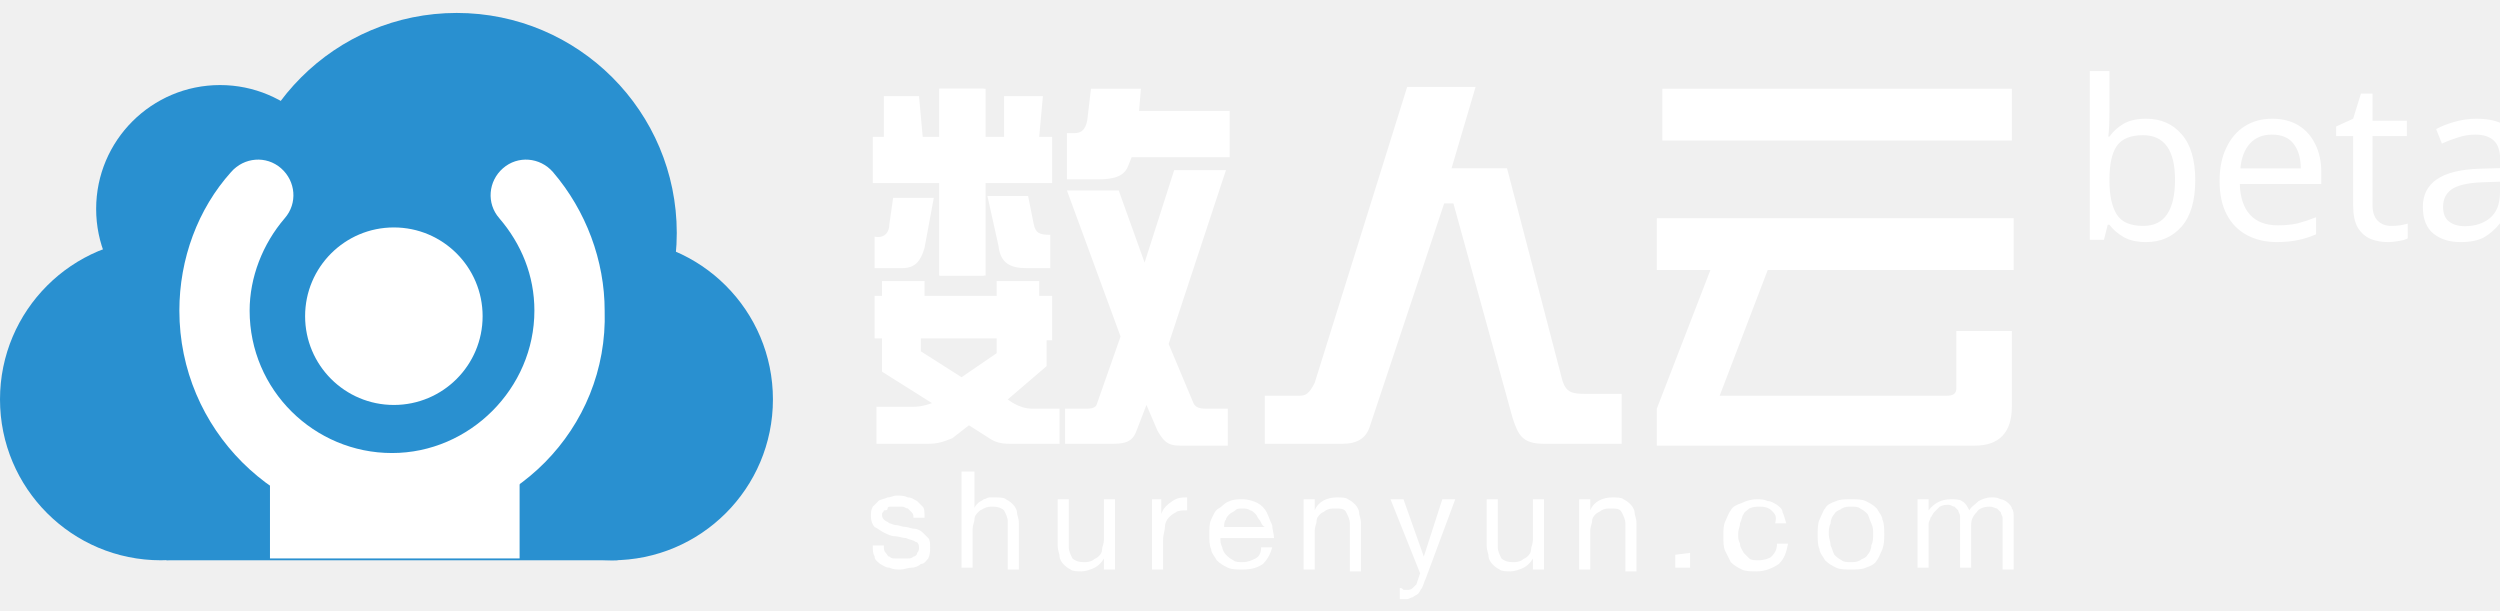
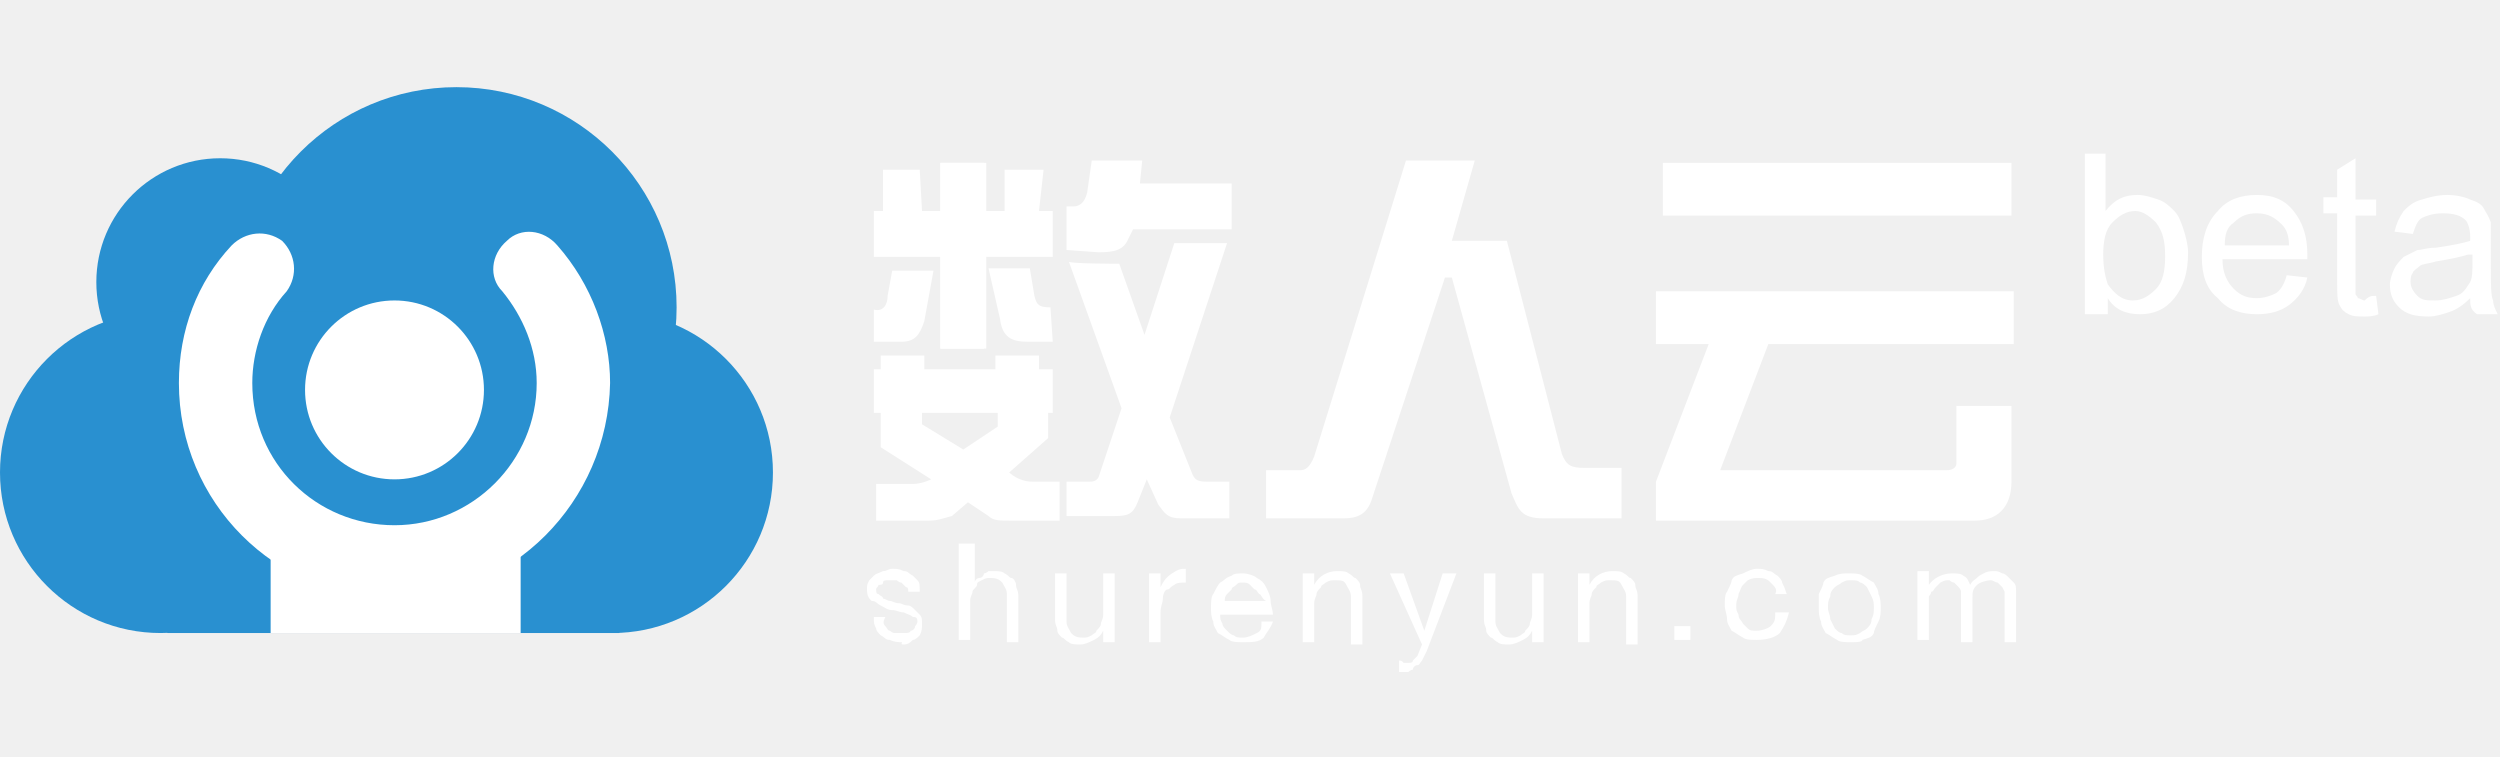
- <svg xmlns="http://www.w3.org/2000/svg" version="1.1" id="图层_1" x="0px" y="0px" viewBox="0 0 135.2 33" enable-background="new 0 0 135.2 33" xml:space="preserve">
+ <svg xmlns="http://www.w3.org/2000/svg" version="1.1" id="图层_1" x="0px" y="0px" viewBox="0 0 109 33" enable-background="new 0 0 109 33" xml:space="preserve">
  <g>
-     <circle fill="#2990D0" cx="8.7" cy="21.6" r="8.7" />
-     <circle fill="#2990D0" cx="33.1" cy="21.6" r="8.7" />
-     <circle fill="#2990D0" cx="11.9" cy="11.3" r="6.7" />
-     <circle fill="#2990D0" cx="24.7" cy="12.6" r="11.9" />
-     <rect x="9" y="12.9" fill="#2990D0" width="24.4" height="17.4" />
+     <circle fill="#2990D0" cx="7" cy="20.6" r="7" />
+     <circle fill="#2990D0" cx="26.7" cy="20.6" r="7" />
+     <circle fill="#2990D0" cx="9.6" cy="12.3" r="5.4" />
+     <circle fill="#2990D0" cx="19.9" cy="13.4" r="9.6" />
+     <rect x="7.3" y="13.6" fill="#2990D0" width="19.7" height="14" />
  </g>
  <g>
    <g>
-       <circle fill="#FFFFFF" cx="21.3" cy="17.1" r="4.8" />
+       <circle fill="#FFFFFF" cx="17.2" cy="17" r="3.9" />
    </g>
    <g>
-       <path fill="#FFFFFF" d="M21.3,28.4c-6.4,0-11.6-5.2-11.6-11.6c0-2.8,1-5.5,2.8-7.5c0.7-0.8,1.9-0.9,2.7-0.2s0.9,1.9,0.2,2.7    c-1.2,1.4-1.9,3.2-1.9,5c0,4.3,3.5,7.7,7.7,7.7s7.7-3.5,7.7-7.7c0-1.9-0.7-3.6-1.9-5c-0.7-0.8-0.6-2,0.2-2.7    c0.8-0.7,2-0.6,2.7,0.2c1.8,2.1,2.8,4.8,2.8,7.5C32.9,23.2,27.7,28.4,21.3,28.4z" />
+       <path fill="#FFFFFF" d="M17.2,26.1c-5.2,0-9.4-4.2-9.4-9.4c0-2.3,0.8-4.4,2.3-6c0.6-0.6,1.5-0.7,2.2-0.2c0.6,0.6,0.7,1.5,0.2,2.2    c-1,1.1-1.5,2.6-1.5,4c0,3.5,2.8,6.2,6.2,6.2s6.2-2.8,6.2-6.2c0-1.5-0.6-2.9-1.5-4c-0.6-0.6-0.5-1.6,0.2-2.2    c0.6-0.6,1.6-0.5,2.2,0.2c1.5,1.7,2.3,3.9,2.3,6C26.5,21.9,22.3,26.1,17.2,26.1z" />
    </g>
    <g>
-       <rect x="14.6" y="25" fill="#FFFFFF" width="13.5" height="5.2" />
+       <rect x="11.8" y="23.4" fill="#FFFFFF" width="10.9" height="4.2" />
    </g>
  </g>
  <g>
    <g>
-       <path fill="#FFFFFF" d="M47.9,29.9c0.1,0.1,0.1,0.2,0.2,0.2c0.1,0.1,0.2,0.1,0.3,0.1c0.1,0,0.2,0,0.4,0c0.1,0,0.2,0,0.3,0    c0.1,0,0.2,0,0.3-0.1c0.1,0,0.2-0.1,0.2-0.2c0.1-0.1,0.1-0.2,0.1-0.3c0-0.2-0.1-0.3-0.2-0.3c-0.1-0.1-0.3-0.1-0.5-0.2    c-0.2,0-0.4-0.1-0.6-0.1c-0.2,0-0.4-0.1-0.6-0.2c-0.2-0.1-0.3-0.2-0.5-0.3c-0.1-0.1-0.2-0.3-0.2-0.6c0-0.2,0-0.3,0.1-0.5    c0.1-0.1,0.2-0.2,0.3-0.3c0.1-0.1,0.3-0.1,0.5-0.2c0.2,0,0.3-0.1,0.5-0.1c0.2,0,0.4,0,0.6,0.1c0.2,0,0.3,0.1,0.5,0.2    c0.1,0.1,0.2,0.2,0.3,0.3c0.1,0.1,0.1,0.3,0.1,0.6h-0.6c0-0.1,0-0.2-0.1-0.3c-0.1-0.1-0.1-0.1-0.2-0.2c-0.1,0-0.2-0.1-0.3-0.1    c-0.1,0-0.2,0-0.3,0c-0.1,0-0.2,0-0.3,0c-0.1,0-0.2,0-0.2,0.1s-0.1,0.1-0.2,0.1c0,0.1-0.1,0.1-0.1,0.2c0,0.1,0,0.2,0.1,0.3    c0.1,0.1,0.2,0.1,0.3,0.2c0.1,0,0.2,0.1,0.4,0.1c0.1,0,0.3,0.1,0.5,0.1c0.1,0,0.3,0.1,0.5,0.1c0.1,0,0.3,0.1,0.4,0.2    c0.1,0.1,0.2,0.2,0.3,0.3c0.1,0.1,0.1,0.3,0.1,0.5c0,0.2,0,0.4-0.1,0.6c-0.1,0.1-0.2,0.3-0.4,0.3c-0.1,0.1-0.3,0.2-0.5,0.2    s-0.4,0.1-0.6,0.1c-0.2,0-0.4,0-0.6-0.1c-0.2,0-0.3-0.1-0.5-0.2c-0.1-0.1-0.3-0.2-0.3-0.4c-0.1-0.2-0.1-0.3-0.1-0.6h0.6    C47.8,29.7,47.8,29.8,47.9,29.9z" />
-       <path fill="#FFFFFF" d="M52.7,25.5v2l0,0c0-0.1,0.1-0.2,0.2-0.3s0.2-0.1,0.3-0.2c0.1,0,0.2-0.1,0.3-0.1c0.1,0,0.2,0,0.3,0    c0.2,0,0.5,0,0.6,0.1c0.2,0.1,0.3,0.2,0.4,0.3s0.2,0.3,0.2,0.4c0,0.2,0.1,0.3,0.1,0.6v2.5h-0.6v-2.6c0-0.2-0.1-0.4-0.2-0.6    c-0.1-0.1-0.3-0.2-0.6-0.2c-0.2,0-0.3,0-0.5,0.1s-0.2,0.1-0.3,0.2c-0.1,0.1-0.2,0.2-0.2,0.4c0,0.1-0.1,0.3-0.1,0.5v2.1h-0.6v-5.2    H52.7z" />
-       <path fill="#FFFFFF" d="M59.7,30.8v-0.6l0,0c-0.1,0.2-0.3,0.4-0.5,0.5c-0.2,0.1-0.5,0.2-0.7,0.2c-0.2,0-0.5,0-0.6-0.1    c-0.2-0.1-0.3-0.2-0.4-0.3s-0.2-0.3-0.2-0.4c0-0.2-0.1-0.3-0.1-0.6V27h0.6v2.6c0,0.2,0.1,0.4,0.2,0.6c0.1,0.1,0.3,0.2,0.6,0.2    c0.2,0,0.3,0,0.5-0.1c0.1-0.1,0.2-0.1,0.3-0.2s0.2-0.2,0.2-0.4c0-0.1,0.1-0.3,0.1-0.5V27h0.6v3.8H59.7z" />
-       <path fill="#FFFFFF" d="M62.8,27v0.8l0,0c0.1-0.3,0.3-0.5,0.6-0.7s0.5-0.2,0.8-0.2v0.7c-0.2,0-0.5,0-0.6,0.1    c-0.2,0.1-0.3,0.2-0.4,0.3s-0.2,0.3-0.2,0.5c0,0.2-0.1,0.4-0.1,0.7v1.6h-0.6V27H62.8z" />
-       <path fill="#FFFFFF" d="M68.3,30.5c-0.3,0.2-0.6,0.3-1.1,0.3c-0.3,0-0.6,0-0.8-0.1c-0.2-0.1-0.4-0.2-0.6-0.4    c-0.1-0.2-0.3-0.4-0.3-0.6c-0.1-0.2-0.1-0.5-0.1-0.8c0-0.3,0-0.6,0.1-0.8c0.1-0.2,0.2-0.5,0.4-0.6s0.3-0.3,0.6-0.4    c0.2-0.1,0.5-0.1,0.7-0.1c0.3,0,0.6,0.1,0.8,0.2c0.2,0.1,0.4,0.3,0.5,0.5c0.1,0.2,0.2,0.5,0.3,0.7c0,0.2,0.1,0.5,0.1,0.7H66    c0,0.2,0,0.3,0.1,0.5c0,0.1,0.1,0.3,0.2,0.4c0.1,0.1,0.2,0.2,0.4,0.3c0.1,0.1,0.3,0.1,0.5,0.1c0.3,0,0.5-0.1,0.7-0.2    c0.2-0.1,0.3-0.3,0.3-0.6h0.6C68.7,30,68.5,30.3,68.3,30.5z M68.1,28.1c-0.1-0.1-0.1-0.2-0.2-0.3c-0.1-0.1-0.2-0.2-0.3-0.2    c-0.1-0.1-0.3-0.1-0.4-0.1c-0.2,0-0.3,0-0.4,0.1c-0.1,0.1-0.2,0.1-0.3,0.2c-0.1,0.1-0.2,0.2-0.2,0.3c-0.1,0.1-0.1,0.3-0.1,0.4h2.2    C68.2,28.4,68.2,28.2,68.1,28.1z" />
-       <path fill="#FFFFFF" d="M71.1,27v0.6l0,0c0.2-0.5,0.7-0.7,1.2-0.7c0.2,0,0.5,0,0.6,0.1c0.2,0.1,0.3,0.2,0.4,0.3    c0.1,0.1,0.2,0.3,0.2,0.4c0,0.2,0.1,0.3,0.1,0.6v2.6h-0.6v-2.6c0-0.2-0.1-0.4-0.2-0.6s-0.3-0.2-0.6-0.2c-0.2,0-0.3,0-0.5,0.1    c-0.1,0.1-0.2,0.1-0.3,0.2c-0.1,0.1-0.2,0.2-0.2,0.4c0,0.1-0.1,0.3-0.1,0.5v2.1h-0.6V27H71.1z" />
-       <path fill="#FFFFFF" d="M77.1,31.3c-0.1,0.2-0.1,0.3-0.2,0.5c-0.1,0.1-0.1,0.2-0.2,0.3c-0.1,0.1-0.2,0.1-0.3,0.2    c-0.1,0-0.2,0.1-0.3,0.1c-0.1,0-0.1,0-0.2,0c-0.1,0-0.1,0-0.2,0v-0.6c0.1,0,0.1,0,0.2,0.1c0.1,0,0.1,0,0.2,0c0.1,0,0.2,0,0.3-0.1    c0.1-0.1,0.1-0.1,0.2-0.2l0.2-0.6L75.2,27h0.7l1.1,3.1l0,0l1-3.1h0.7L77.1,31.3z" />
-       <path fill="#FFFFFF" d="M82.9,30.8v-0.6l0,0c-0.1,0.2-0.3,0.4-0.5,0.5c-0.2,0.1-0.5,0.2-0.7,0.2c-0.2,0-0.5,0-0.6-0.1    c-0.2-0.1-0.3-0.2-0.4-0.3c-0.1-0.1-0.2-0.3-0.2-0.4c0-0.2-0.1-0.3-0.1-0.6V27h0.6v2.6c0,0.2,0.1,0.4,0.2,0.6    c0.1,0.1,0.3,0.2,0.6,0.2c0.2,0,0.3,0,0.5-0.1c0.1-0.1,0.2-0.1,0.3-0.2c0.1-0.1,0.2-0.2,0.2-0.4c0-0.1,0.1-0.3,0.1-0.5V27h0.6v3.8    H82.9z" />
-       <path fill="#FFFFFF" d="M86,27v0.6l0,0c0.2-0.5,0.7-0.7,1.2-0.7c0.2,0,0.5,0,0.6,0.1c0.2,0.1,0.3,0.2,0.4,0.3    c0.1,0.1,0.2,0.3,0.2,0.4c0,0.2,0.1,0.3,0.1,0.6v2.6h-0.6v-2.6c0-0.2-0.1-0.4-0.2-0.6s-0.3-0.2-0.6-0.2c-0.2,0-0.3,0-0.5,0.1    c-0.1,0.1-0.2,0.1-0.3,0.2c-0.1,0.1-0.2,0.2-0.2,0.4c0,0.1-0.1,0.3-0.1,0.5v2.1h-0.6V27H86z" />
-       <path fill="#FFFFFF" d="M91.4,29.9v0.8h-0.8V30L91.4,29.9L91.4,29.9z" />
-       <path fill="#FFFFFF" d="M95.8,27.6c-0.1-0.1-0.3-0.2-0.6-0.2c-0.2,0-0.4,0-0.6,0.1c-0.1,0.1-0.3,0.2-0.3,0.3    c-0.1,0.1-0.1,0.3-0.2,0.5c0,0.2-0.1,0.3-0.1,0.6c0,0.2,0,0.3,0.1,0.5c0,0.2,0.1,0.3,0.2,0.5c0.1,0.1,0.2,0.2,0.3,0.3    c0.1,0.1,0.3,0.1,0.5,0.1c0.3,0,0.6-0.1,0.7-0.2c0.2-0.2,0.3-0.4,0.3-0.7h0.6c-0.1,0.5-0.2,0.8-0.5,1.1c-0.3,0.2-0.7,0.4-1.2,0.4    c-0.3,0-0.6,0-0.8-0.1s-0.4-0.2-0.6-0.4c-0.1-0.2-0.2-0.4-0.3-0.6c-0.1-0.2-0.1-0.5-0.1-0.8c0-0.3,0-0.6,0.1-0.8    c0.1-0.2,0.2-0.5,0.3-0.6c0.1-0.2,0.3-0.3,0.6-0.4c0.2-0.1,0.5-0.2,0.8-0.2c0.2,0,0.4,0,0.6,0.1c0.2,0,0.3,0.1,0.5,0.2    c0.1,0.1,0.3,0.2,0.3,0.4c0.1,0.2,0.1,0.3,0.2,0.6h-0.6C96.1,27.9,96,27.8,95.8,27.6z" />
-       <path fill="#FFFFFF" d="M98.4,28.1c0.1-0.2,0.2-0.5,0.3-0.6c0.1-0.2,0.3-0.3,0.6-0.4c0.2-0.1,0.5-0.1,0.8-0.1s0.6,0,0.8,0.1    c0.2,0.1,0.4,0.2,0.6,0.4c0.1,0.2,0.3,0.4,0.3,0.6c0.1,0.2,0.1,0.5,0.1,0.8s0,0.5-0.1,0.8c-0.1,0.2-0.2,0.5-0.3,0.6    c-0.1,0.2-0.3,0.3-0.6,0.4c-0.2,0.1-0.5,0.1-0.8,0.1s-0.6,0-0.8-0.1c-0.2-0.1-0.4-0.2-0.6-0.4c-0.1-0.2-0.3-0.4-0.3-0.6    c-0.1-0.2-0.1-0.5-0.1-0.8S98.3,28.3,98.4,28.1z M99,29.5c0.1,0.2,0.1,0.3,0.2,0.5c0.1,0.1,0.2,0.2,0.4,0.3    c0.1,0.1,0.3,0.1,0.5,0.1c0.2,0,0.3,0,0.5-0.1c0.1-0.1,0.3-0.1,0.4-0.3c0.1-0.1,0.2-0.3,0.2-0.5c0.1-0.2,0.1-0.4,0.1-0.6    c0-0.2,0-0.4-0.1-0.6c-0.1-0.2-0.1-0.3-0.2-0.5c-0.1-0.1-0.2-0.2-0.4-0.3c-0.1-0.1-0.3-0.1-0.5-0.1c-0.2,0-0.3,0-0.5,0.1    c-0.1,0.1-0.3,0.1-0.4,0.3c-0.1,0.1-0.2,0.3-0.2,0.5c-0.1,0.2-0.1,0.4-0.1,0.6C98.9,29.1,99,29.3,99,29.5z" />
-       <path fill="#FFFFFF" d="M104.3,27v0.6l0,0c0.3-0.4,0.7-0.6,1.2-0.6c0.2,0,0.5,0,0.6,0.1c0.2,0.1,0.3,0.3,0.4,0.5    c0.1-0.2,0.3-0.3,0.5-0.5c0.2-0.1,0.4-0.2,0.7-0.2c0.2,0,0.3,0,0.5,0.1c0.1,0,0.3,0.1,0.4,0.2c0.1,0.1,0.2,0.2,0.2,0.3    c0.1,0.1,0.1,0.3,0.1,0.5v2.8h-0.6v-2.5c0-0.1,0-0.2,0-0.3s-0.1-0.2-0.1-0.3c-0.1-0.1-0.1-0.1-0.2-0.2c-0.1,0-0.2-0.1-0.4-0.1    c-0.3,0-0.6,0.1-0.7,0.3c-0.2,0.2-0.3,0.4-0.3,0.7v2.3H106v-2.5c0-0.1,0-0.2,0-0.3c0-0.1-0.1-0.2-0.1-0.3    c-0.1-0.1-0.1-0.1-0.2-0.2c-0.1,0-0.2-0.1-0.3-0.1c-0.2,0-0.3,0-0.5,0.1c-0.1,0.1-0.2,0.2-0.3,0.3c-0.1,0.1-0.1,0.2-0.2,0.3    c0,0.1-0.1,0.2-0.1,0.3v2.4h-0.6V27H104.3z" />
+       <path fill="#FFFFFF" d="M38.6,27.3c0.1,0.1,0.1,0.2,0.2,0.2c0.1,0.1,0.2,0.1,0.2,0.1s0.2,0,0.3,0c0.1,0,0.2,0,0.2,0s0.2,0,0.2-0.1    c0.1,0,0.2-0.1,0.2-0.2c0.1-0.1,0.1-0.2,0.1-0.2c0-0.2-0.1-0.2-0.2-0.2c-0.1-0.1-0.2-0.1-0.4-0.2c-0.2,0-0.3-0.1-0.5-0.1    s-0.3-0.1-0.5-0.2s-0.2-0.2-0.4-0.2c-0.1-0.1-0.2-0.2-0.2-0.5c0-0.2,0-0.2,0.1-0.4c0.1-0.1,0.2-0.2,0.2-0.2    c0.1-0.1,0.2-0.1,0.4-0.2c0.2,0,0.2-0.1,0.4-0.1c0.2,0,0.3,0,0.5,0.1c0.2,0,0.2,0.1,0.4,0.2c0.1,0.1,0.2,0.2,0.2,0.2    c0.1,0.1,0.1,0.2,0.1,0.5h-0.5c0-0.1,0-0.2-0.1-0.2c-0.1-0.1-0.1-0.1-0.2-0.2c-0.1,0-0.2-0.1-0.2-0.1c-0.1,0-0.2,0-0.2,0    c-0.1,0-0.2,0-0.2,0c-0.1,0-0.2,0-0.2,0.1s-0.1,0.1-0.2,0.1c0,0.1-0.1,0.1-0.1,0.2s0,0.2,0.1,0.2c0.1,0.1,0.2,0.1,0.2,0.2    c0.1,0,0.2,0.1,0.3,0.1c0.1,0,0.2,0.1,0.4,0.1c0.1,0,0.2,0.1,0.4,0.1c0.1,0,0.2,0.1,0.3,0.2c0.1,0.1,0.2,0.2,0.2,0.2    c0.1,0.1,0.1,0.2,0.1,0.4s0,0.3-0.1,0.5c-0.1,0.1-0.2,0.2-0.3,0.2c-0.1,0.1-0.2,0.2-0.4,0.2S39.4,28,39.3,28s-0.3,0-0.5-0.1    c-0.2,0-0.2-0.1-0.4-0.2c-0.1-0.1-0.2-0.2-0.2-0.3c-0.1-0.2-0.1-0.2-0.1-0.5h0.5C38.5,27.1,38.5,27.2,38.6,27.3z" />
+       <path fill="#FFFFFF" d="M42.5,23.8v1.6l0,0c0-0.1,0.1-0.2,0.2-0.2s0.2-0.1,0.2-0.2c0.1,0,0.2-0.1,0.2-0.1s0.2,0,0.2,0    c0.2,0,0.4,0,0.5,0.1c0.2,0.1,0.2,0.2,0.3,0.2s0.2,0.2,0.2,0.3c0,0.2,0.1,0.2,0.1,0.5v2h-0.5v-2.1c0-0.2-0.1-0.3-0.2-0.5    c-0.1-0.1-0.2-0.2-0.5-0.2c-0.2,0-0.2,0-0.4,0.1s-0.2,0.1-0.2,0.2s-0.2,0.2-0.2,0.3c0,0.1-0.1,0.2-0.1,0.4v1.7h-0.5v-4.2H42.5z" />
+       <path fill="#FFFFFF" d="M48.1,28v-0.5l0,0c-0.1,0.2-0.2,0.3-0.4,0.4s-0.4,0.2-0.6,0.2c-0.2,0-0.4,0-0.5-0.1    c-0.2-0.1-0.2-0.2-0.3-0.2c-0.1-0.1-0.2-0.2-0.2-0.3c0-0.2-0.1-0.2-0.1-0.5v-2h0.5v2.1c0,0.2,0.1,0.3,0.2,0.5    c0.1,0.1,0.2,0.2,0.5,0.2c0.2,0,0.2,0,0.4-0.1c0.1-0.1,0.2-0.1,0.2-0.2c0.1-0.1,0.2-0.2,0.2-0.3c0-0.1,0.1-0.2,0.1-0.4V25h0.5V28    H48.1z" />
+       <path fill="#FFFFFF" d="M50.6,25v0.6l0,0c0.1-0.2,0.2-0.4,0.5-0.6s0.4-0.2,0.6-0.2v0.6c-0.2,0-0.4,0-0.5,0.1    c-0.2,0.1-0.2,0.2-0.3,0.2s-0.2,0.2-0.2,0.4s-0.1,0.3-0.1,0.6V28h-0.5V25H50.6z" />
+       <path fill="#FFFFFF" d="M55.1,27.8c-0.2,0.2-0.5,0.2-0.9,0.2c-0.2,0-0.5,0-0.6-0.1c-0.2-0.1-0.3-0.2-0.5-0.3    c-0.1-0.2-0.2-0.3-0.2-0.5c-0.1-0.2-0.1-0.4-0.1-0.6s0-0.5,0.1-0.6c0.1-0.2,0.2-0.4,0.3-0.5c0.2-0.1,0.2-0.2,0.5-0.3    C53.8,25,54,25,54.2,25c0.2,0,0.5,0.1,0.6,0.2c0.2,0.1,0.3,0.2,0.4,0.4s0.2,0.4,0.2,0.6c0,0.2,0.1,0.4,0.1,0.6h-2.3    c0,0.2,0,0.2,0.1,0.4c0,0.1,0.1,0.2,0.2,0.3s0.2,0.2,0.3,0.2c0.1,0.1,0.2,0.1,0.4,0.1c0.2,0,0.4-0.1,0.6-0.2s0.2-0.2,0.2-0.5h0.5    C55.4,27.4,55.2,27.6,55.1,27.8z M54.9,25.9c-0.1-0.1-0.1-0.2-0.2-0.2c-0.1-0.1-0.2-0.2-0.2-0.2c-0.1-0.1-0.2-0.1-0.3-0.1    c-0.2,0-0.2,0-0.3,0.1s-0.2,0.1-0.2,0.2c-0.1,0.1-0.2,0.2-0.2,0.2c-0.1,0.1-0.1,0.2-0.1,0.3h1.8C55,26.1,55,25.9,54.9,25.9z" />
+       <path fill="#FFFFFF" d="M57.3,25v0.5l0,0c0.2-0.4,0.6-0.6,1-0.6c0.2,0,0.4,0,0.5,0.1c0.2,0.1,0.2,0.2,0.3,0.2    c0.1,0.1,0.2,0.2,0.2,0.3c0,0.2,0.1,0.2,0.1,0.5v2.1h-0.5V26c0-0.2-0.1-0.3-0.2-0.5s-0.2-0.2-0.5-0.2c-0.2,0-0.2,0-0.4,0.1    c-0.1,0.1-0.2,0.1-0.2,0.2c-0.1,0.1-0.2,0.2-0.2,0.3c0,0.1-0.1,0.2-0.1,0.4V28h-0.5V25H57.3z" />
+       <path fill="#FFFFFF" d="M62.2,28.4c-0.1,0.2-0.1,0.2-0.2,0.4c-0.1,0.1-0.1,0.2-0.2,0.2s-0.2,0.1-0.2,0.2c-0.1,0-0.2,0.1-0.2,0.1    c-0.1,0-0.1,0-0.2,0s-0.1,0-0.2,0v-0.5c0.1,0,0.1,0,0.2,0.1c0.1,0,0.1,0,0.2,0s0.2,0,0.2-0.1c0.1-0.1,0.1-0.1,0.2-0.2l0.2-0.5    L60.6,25h0.6l0.9,2.5l0,0l0.8-2.5h0.6L62.2,28.4z" />
+       <path fill="#FFFFFF" d="M66.8,28v-0.5l0,0c-0.1,0.2-0.2,0.3-0.4,0.4s-0.4,0.2-0.6,0.2s-0.4,0-0.5-0.1c-0.2-0.1-0.2-0.2-0.3-0.2    c-0.1-0.1-0.2-0.2-0.2-0.3c0-0.2-0.1-0.2-0.1-0.5v-2h0.5v2.1c0,0.2,0.1,0.3,0.2,0.5c0.1,0.1,0.2,0.2,0.5,0.2c0.2,0,0.2,0,0.4-0.1    c0.1-0.1,0.2-0.1,0.2-0.2c0.1-0.1,0.2-0.2,0.2-0.3c0-0.1,0.1-0.2,0.1-0.4V25h0.5V28H66.8z" />
+       <path fill="#FFFFFF" d="M69.3,25v0.5l0,0c0.2-0.4,0.6-0.6,1-0.6c0.2,0,0.4,0,0.5,0.1c0.2,0.1,0.2,0.2,0.3,0.2    c0.1,0.1,0.2,0.2,0.2,0.3c0,0.2,0.1,0.2,0.1,0.5v2.1h-0.5V26c0-0.2-0.1-0.3-0.2-0.5s-0.2-0.2-0.5-0.2c-0.2,0-0.2,0-0.4,0.1    c-0.1,0.1-0.2,0.1-0.2,0.2c-0.1,0.1-0.2,0.2-0.2,0.3c0,0.1-0.1,0.2-0.1,0.4V28h-0.5V25H69.3z" />
+       <path fill="#FFFFFF" d="M73.7,27.3v0.6H73v-0.6L73.7,27.3L73.7,27.3z" />
+       <path fill="#FFFFFF" d="M77.2,25.4c-0.1-0.1-0.2-0.2-0.5-0.2c-0.2,0-0.3,0-0.5,0.1c-0.1,0.1-0.2,0.2-0.2,0.2    c-0.1,0.1-0.1,0.2-0.2,0.4c0,0.2-0.1,0.2-0.1,0.5c0,0.2,0,0.2,0.1,0.4c0,0.2,0.1,0.2,0.2,0.4c0.1,0.1,0.2,0.2,0.2,0.2    c0.1,0.1,0.2,0.1,0.4,0.1c0.2,0,0.5-0.1,0.6-0.2c0.2-0.2,0.2-0.3,0.2-0.6H78c-0.1,0.4-0.2,0.6-0.4,0.9c-0.2,0.2-0.6,0.3-1,0.3    c-0.2,0-0.5,0-0.6-0.1c-0.2-0.1-0.3-0.2-0.5-0.3c-0.1-0.2-0.2-0.3-0.2-0.5s-0.1-0.4-0.1-0.6s0-0.5,0.1-0.6    c0.1-0.2,0.2-0.4,0.2-0.5c0.1-0.2,0.2-0.2,0.5-0.3c0.2-0.1,0.4-0.2,0.6-0.2c0.2,0,0.3,0,0.5,0.1c0.2,0,0.2,0.1,0.4,0.2    c0.1,0.1,0.2,0.2,0.2,0.3c0.1,0.2,0.1,0.2,0.2,0.5h-0.5C77.5,25.7,77.4,25.6,77.2,25.4z" />
+       <path fill="#FFFFFF" d="M79.3,25.9c0.1-0.2,0.2-0.4,0.2-0.5c0.1-0.2,0.2-0.2,0.5-0.3c0.2-0.1,0.4-0.1,0.6-0.1s0.5,0,0.6,0.1    c0.2,0.1,0.3,0.2,0.5,0.3c0.1,0.2,0.2,0.3,0.2,0.5c0.1,0.2,0.1,0.4,0.1,0.6s0,0.4-0.1,0.6c-0.1,0.2-0.2,0.4-0.2,0.5    c-0.1,0.2-0.2,0.2-0.5,0.3C81.2,28,80.9,28,80.7,28s-0.5,0-0.6-0.1c-0.2-0.1-0.3-0.2-0.5-0.3c-0.1-0.2-0.2-0.3-0.2-0.5    c-0.1-0.2-0.1-0.4-0.1-0.6S79.3,26,79.3,25.9z M79.8,27c0.1,0.2,0.1,0.2,0.2,0.4c0.1,0.1,0.2,0.2,0.3,0.2c0.1,0.1,0.2,0.1,0.4,0.1    s0.2,0,0.4-0.1c0.1-0.1,0.2-0.1,0.3-0.2c0.1-0.1,0.2-0.2,0.2-0.4c0.1-0.2,0.1-0.3,0.1-0.5s0-0.3-0.1-0.5s-0.1-0.2-0.2-0.4    c-0.1-0.1-0.2-0.2-0.3-0.2c-0.1-0.1-0.2-0.1-0.4-0.1s-0.2,0-0.4,0.1c-0.1,0.1-0.2,0.1-0.3,0.2c-0.1,0.1-0.2,0.2-0.2,0.4    c-0.1,0.2-0.1,0.3-0.1,0.5S79.8,26.8,79.8,27z" />
+       <path fill="#FFFFFF" d="M84.1,25v0.5l0,0c0.2-0.3,0.6-0.5,1-0.5c0.2,0,0.4,0,0.5,0.1c0.2,0.1,0.2,0.2,0.3,0.4    c0.1-0.2,0.2-0.2,0.4-0.4c0.2-0.1,0.3-0.2,0.6-0.2c0.2,0,0.2,0,0.4,0.1c0.1,0,0.2,0.1,0.3,0.2s0.2,0.2,0.2,0.2    c0.1,0.1,0.1,0.2,0.1,0.4V28h-0.5v-2c0-0.1,0-0.2,0-0.2s-0.1-0.2-0.1-0.2c-0.1-0.1-0.1-0.1-0.2-0.2c-0.1,0-0.2-0.1-0.3-0.1    c-0.2,0-0.5,0.1-0.6,0.2c-0.2,0.2-0.2,0.3-0.2,0.6v1.9h-0.5v-2c0-0.1,0-0.2,0-0.2c0-0.1-0.1-0.2-0.1-0.2c-0.1-0.1-0.1-0.1-0.2-0.2    c-0.1,0-0.2-0.1-0.2-0.1c-0.2,0-0.2,0-0.4,0.1c-0.1,0.1-0.2,0.2-0.2,0.2c-0.1,0.1-0.1,0.2-0.2,0.2c0,0.1-0.1,0.2-0.1,0.2v1.9h-0.5    v-3H84.1z" />
    </g>
-     <path fill="#FFFFFF" d="M71.1,20.7l5-16h3.7l-1.3,4.4h3l3,11.5c0.2,0.6,0.5,0.7,1.2,0.7h2V24h-4.2c-1.2,0-1.4-0.5-1.7-1.4L78.6,11   h-0.5l-4,12c-0.2,0.7-0.7,1-1.5,1h-4.2v-2.6h1.9C70.6,21.4,70.8,21.3,71.1,20.7z" />
+     <path fill="#FFFFFF" d="M57.3,19.9l4-12.9h3l-1,3.5h2.4l2.4,9.3c0.2,0.5,0.4,0.6,1,0.6h1.6v2.2h-3.4c-1,0-1.1-0.4-1.4-1.1l-2.6-9.4   H63l-3.2,9.7c-0.2,0.6-0.6,0.8-1.2,0.8h-3.4v-2.1h1.5C56.9,20.5,57.1,20.4,57.3,19.9z" />
    <g>
      <g>
        <g>
-           <path fill="#FFFFFF" d="M60.5,10.3l1.4,3.9l1.6-5h2.8l-3.1,9.4l1.3,3.1c0.1,0.3,0.3,0.4,0.7,0.4h1.2v2h-2.6      c-0.7,0-0.9-0.3-1.2-0.8L62,21.9l-0.5,1.3c-0.2,0.6-0.5,0.8-1.3,0.8h-2.6v-1.9h1.2c0.1,0,0.4,0,0.5-0.2l1.3-3.7l-2.9-7.9      C57.7,10.3,60.5,10.3,60.5,10.3z" />
+           <path fill="#FFFFFF" d="M48.8,11.5l1.1,3.1l1.3-4h2.3L51,18.2l1,2.5c0.1,0.2,0.2,0.3,0.6,0.3h1v1.6h-2.1c-0.6,0-0.7-0.2-1-0.6      L50,20.9l-0.4,1c-0.2,0.5-0.4,0.6-1,0.6h-2.1V21h1c0.1,0,0.3,0,0.4-0.2l1-3l-2.3-6.4C46.5,11.5,48.8,11.5,48.8,11.5z" />
        </g>
      </g>
-       <path fill="#FFFFFF" d="M57.7,9.6V7.2h0.4c0.4,0,0.6-0.2,0.7-0.7l0.2-1.7h2.7l-0.1,1.2h4.9v2.5h-5.3l-0.2,0.5    c-0.2,0.5-0.7,0.7-1.6,0.7H57.7z" />
-       <polygon fill="#FFFFFF" points="53.2,14.9 50.8,14.9 50.8,9.9 47.2,9.9 47.2,7.4 47.8,7.4 47.8,5.2 49.7,5.2 49.9,7.4 50.8,7.4     50.8,4.8 53.2,4.8   " />
-       <polygon fill="#FFFFFF" points="50.8,4.8 53.3,4.8 53.3,7.4 54.3,7.4 54.3,5.2 56.4,5.2 56.2,7.4 56.9,7.4 56.9,9.9 53.3,9.9     53.3,14.9 50.8,14.9   " />
-       <path fill="#FFFFFF" d="M47.3,14.5v-1.7c0.5,0.1,0.8-0.2,0.8-0.7l0.2-1.4h2.2L50,13.4c-0.2,0.7-0.5,1.1-1.2,1.1H47.3z" />
-       <path fill="#FFFFFF" d="M56.9,14.5h-1.4c-0.9,0-1.4-0.3-1.5-1.2l-0.6-2.7h2.2l0.3,1.5c0.1,0.5,0.3,0.6,0.9,0.6V14.5z" />
-       <path fill="#FFFFFF" d="M56.2,18.4h0.7V16h-0.7v-0.8h-2.3V16h-3.9v-0.8h-2.3V16h-0.4v2.3h0.4v1.8l2.7,1.7c0,0-0.5,0.2-1,0.2    c-0.5,0-2,0-2,0V24h2.8c0.5,0,0.8-0.1,1.3-0.3l0.9-0.7l1.1,0.7c0.3,0.2,0.6,0.3,1.1,0.3h2.7v-1.9c0,0-0.8,0-1.5,0    c-0.7,0-1.3-0.5-1.3-0.5l2.1-1.8V18.4z M53.9,19.1l-1.9,1.3l-2.2-1.4v-0.7h4.1V19.1z" />
+       <path fill="#FFFFFF" d="M46.5,10.9V9h0.3c0.3,0,0.5-0.2,0.6-0.6l0.2-1.4h2.2l-0.1,1h4v2h-4.3l-0.2,0.4C49,10.9,48.6,11,47.9,11    L46.5,10.9L46.5,10.9z" />
+       <polygon fill="#FFFFFF" points="42.9,15.2 41,15.2 41,11.2 38.1,11.2 38.1,9.2 38.5,9.2 38.5,7.4 40.1,7.4 40.2,9.2 41,9.2     41,7.1 42.9,7.1   " />
+       <polygon fill="#FFFFFF" points="41,7.1 43,7.1 43,9.2 43.8,9.2 43.8,7.4 45.5,7.4 45.3,9.2 45.9,9.2 45.9,11.2 43,11.2 43,15.2     41,15.2   " />
+       <path fill="#FFFFFF" d="M38.1,14.9v-1.4c0.4,0.1,0.6-0.2,0.6-0.6l0.2-1.1h1.8L40.3,14c-0.2,0.6-0.4,0.9-1,0.9H38.1z" />
+       <path fill="#FFFFFF" d="M45.9,14.9h-1.1c-0.7,0-1.1-0.2-1.2-1l-0.5-2.2h1.8l0.2,1.2c0.1,0.4,0.2,0.5,0.7,0.5L45.9,14.9L45.9,14.9z    " />
+       <path fill="#FFFFFF" d="M45.3,18h0.6v-1.9h-0.6v-0.6h-1.9v0.6h-3.1v-0.6h-1.9v0.6h-0.3V18h0.3v1.5l2.2,1.4c0,0-0.4,0.2-0.8,0.2    s-1.6,0-1.6,0v1.6h2.3c0.4,0,0.6-0.1,1-0.2l0.7-0.6l0.9,0.6c0.2,0.2,0.5,0.2,0.9,0.2h2.2V21c0,0-0.6,0-1.2,0s-1-0.4-1-0.4l1.7-1.5    V18H45.3z M43.5,18.6l-1.5,1l-1.8-1.1V18h3.3C43.5,18,43.5,18.6,43.5,18.6z" />
    </g>
    <g>
      <g>
-         <path fill="#FFFFFF" d="M89.6,22.1l2.9-7.5h-2.9v-2.8h19.3v2.8H95.6L93,21.4h12.3c0.3,0,0.5-0.1,0.5-0.4v-3.1h3V22     c0,1.4-0.7,2.1-2,2.1H89.6V22.1z" />
+         <path fill="#FFFFFF" d="M72.2,21l2.3-6h-2.3v-2.3h15.6V15H77.1L75,20.5h9.9c0.2,0,0.4-0.1,0.4-0.3v-2.5h2.4v3.3     c0,1.1-0.6,1.7-1.6,1.7H72.2V21z" />
      </g>
-       <rect x="89.9" y="4.8" fill="#FFFFFF" width="18.9" height="2.8" />
+       <rect x="72.5" y="7.1" fill="#FFFFFF" width="15.2" height="2.3" />
    </g>
  </g>
-   <text transform="matrix(1 0 0 1 112.0004 12.9671)" fill="#FFFFFF" font-family="'ArialMT'" font-size="12">beta</text>
+   <g enable-background="new    ">
+     <path fill="#FFFFFF" d="M91.7,13.7h-0.8V6.7h0.9v2.5c0.4-0.5,0.8-0.7,1.4-0.7c0.3,0,0.6,0.1,0.9,0.2c0.3,0.1,0.5,0.3,0.7,0.5   c0.2,0.2,0.3,0.5,0.4,0.8c0.1,0.3,0.2,0.7,0.2,1c0,0.9-0.2,1.5-0.6,2c-0.4,0.5-0.9,0.7-1.5,0.7c-0.6,0-1.1-0.2-1.4-0.7V13.7z    M91.7,11.1c0,0.6,0.1,1,0.2,1.3c0.3,0.4,0.6,0.7,1.1,0.7c0.4,0,0.7-0.2,1-0.5c0.3-0.3,0.4-0.8,0.4-1.4c0-0.7-0.1-1.1-0.4-1.5   c-0.3-0.3-0.6-0.5-0.9-0.5c-0.4,0-0.7,0.2-1,0.5C91.8,10,91.7,10.5,91.7,11.1z" />
+     <path fill="#FFFFFF" d="M99.7,12l0.9,0.1c-0.1,0.5-0.4,0.9-0.8,1.2c-0.4,0.3-0.9,0.4-1.4,0.4c-0.7,0-1.3-0.2-1.7-0.7   C96.2,12.6,96,12,96,11.2c0-0.8,0.2-1.5,0.7-2c0.4-0.5,1-0.7,1.7-0.7c0.7,0,1.2,0.2,1.6,0.7c0.4,0.5,0.6,1.1,0.6,1.9   c0,0.1,0,0.1,0,0.2h-3.7c0,0.6,0.2,1,0.5,1.3c0.3,0.3,0.6,0.4,1,0.4c0.3,0,0.6-0.1,0.8-0.2C99.4,12.7,99.6,12.4,99.7,12z M97,10.7   h2.8c0-0.4-0.1-0.7-0.3-0.9c-0.3-0.3-0.6-0.5-1.1-0.5c-0.4,0-0.7,0.1-1,0.4C97.1,9.9,97,10.2,97,10.7z" />
+     <path fill="#FFFFFF" d="M103.6,12.9l0.1,0.8c-0.2,0.1-0.5,0.1-0.6,0.1c-0.3,0-0.5,0-0.7-0.1c-0.2-0.1-0.3-0.2-0.4-0.4   s-0.1-0.5-0.1-1V9.3h-0.6V8.6h0.6V7.4l0.8-0.5v1.8h0.9v0.7h-0.9v2.9c0,0.2,0,0.4,0,0.5c0,0.1,0.1,0.1,0.1,0.2   c0.1,0,0.2,0.1,0.3,0.1C103.3,12.9,103.4,12.9,103.6,12.9z" />
+     <path fill="#FFFFFF" d="M107.7,13c-0.3,0.3-0.6,0.5-0.9,0.6c-0.3,0.1-0.6,0.2-0.9,0.2c-0.6,0-1-0.1-1.3-0.4s-0.4-0.6-0.4-1   c0-0.2,0.1-0.5,0.2-0.7c0.1-0.2,0.3-0.4,0.4-0.5c0.2-0.1,0.4-0.2,0.6-0.3c0.2,0,0.4-0.1,0.8-0.1c0.7-0.1,1.2-0.2,1.5-0.3   c0-0.1,0-0.2,0-0.2c0-0.3-0.1-0.6-0.2-0.7c-0.2-0.2-0.5-0.3-1-0.3c-0.4,0-0.7,0.1-0.9,0.2c-0.2,0.1-0.3,0.4-0.4,0.7l-0.8-0.1   c0.1-0.4,0.2-0.6,0.4-0.9c0.2-0.2,0.4-0.4,0.8-0.5c0.3-0.1,0.7-0.2,1.1-0.2c0.4,0,0.8,0.1,1,0.2c0.3,0.1,0.5,0.2,0.6,0.4   s0.2,0.3,0.3,0.6c0,0.1,0,0.4,0,0.8v1.1c0,0.8,0,1.3,0.1,1.5c0,0.2,0.1,0.4,0.2,0.6h-0.9C107.7,13.5,107.7,13.3,107.7,13z    M107.6,11.1c-0.3,0.1-0.8,0.2-1.4,0.3c-0.3,0.1-0.6,0.1-0.7,0.2s-0.3,0.2-0.3,0.3c-0.1,0.1-0.1,0.3-0.1,0.4c0,0.2,0.1,0.4,0.3,0.6   c0.2,0.2,0.4,0.2,0.8,0.2c0.3,0,0.6-0.1,0.9-0.2c0.3-0.1,0.4-0.3,0.6-0.6c0.1-0.2,0.1-0.5,0.1-0.9V11.1z" />
+   </g>
</svg>
